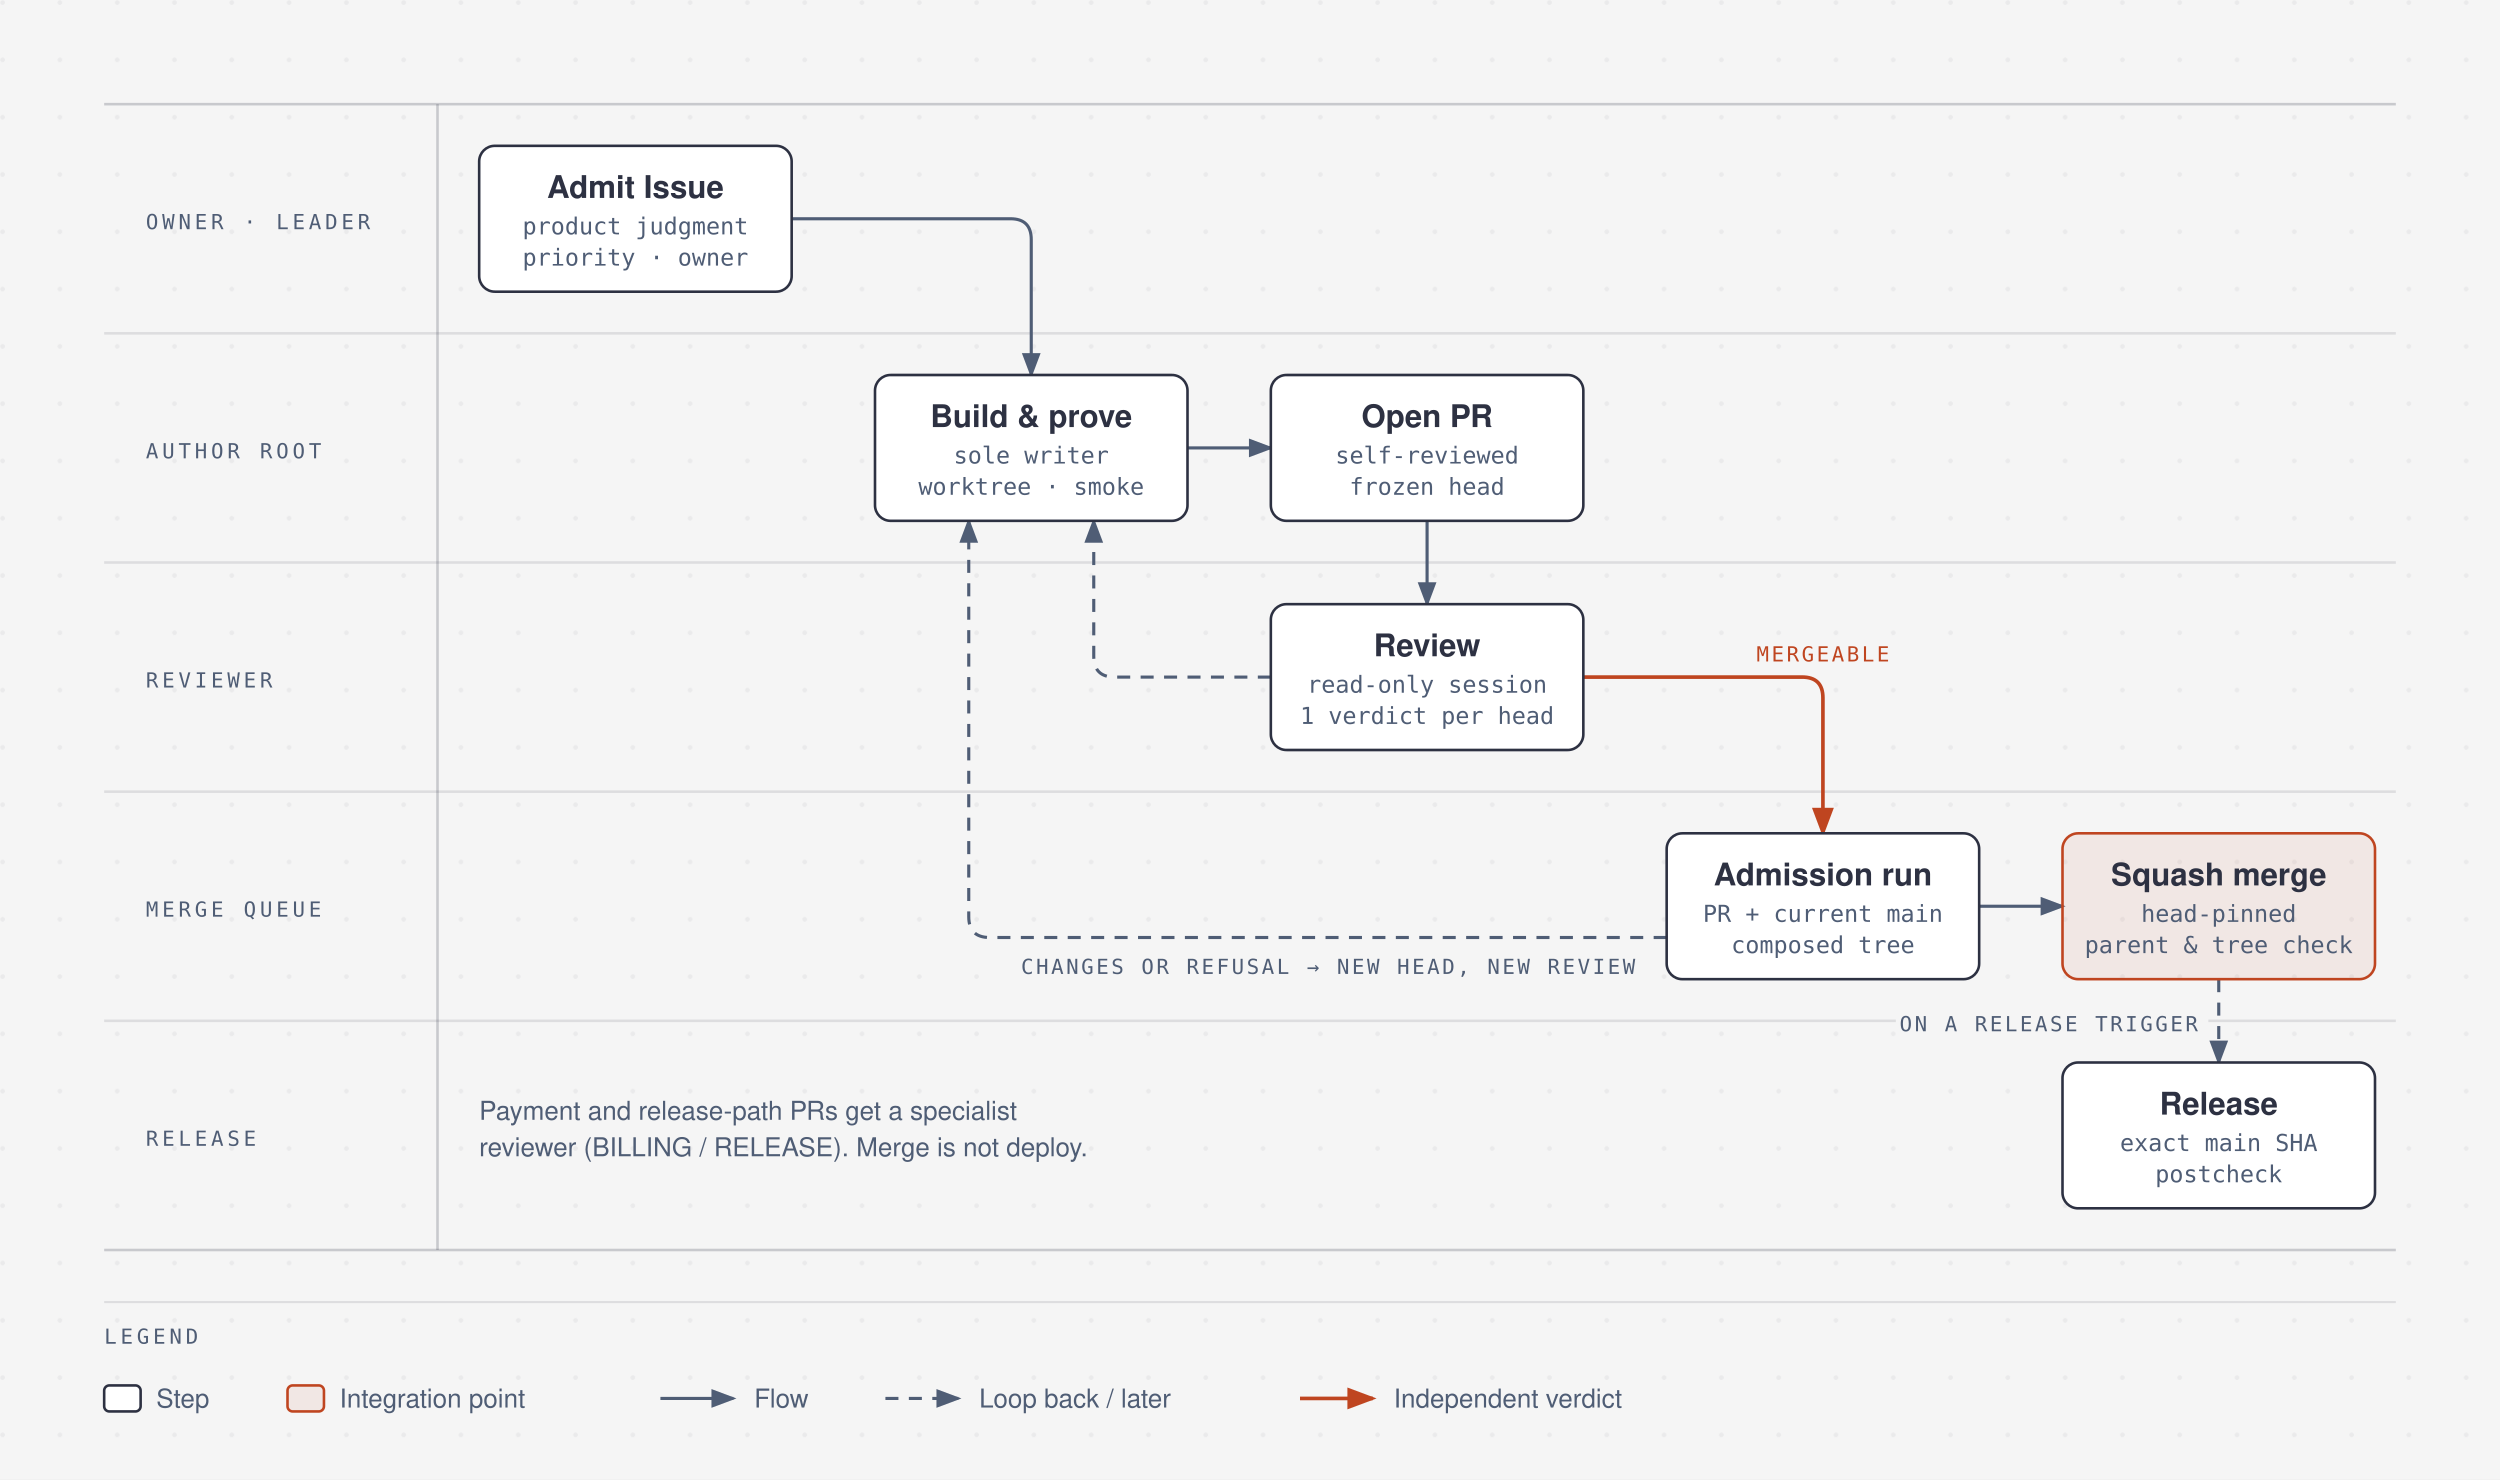
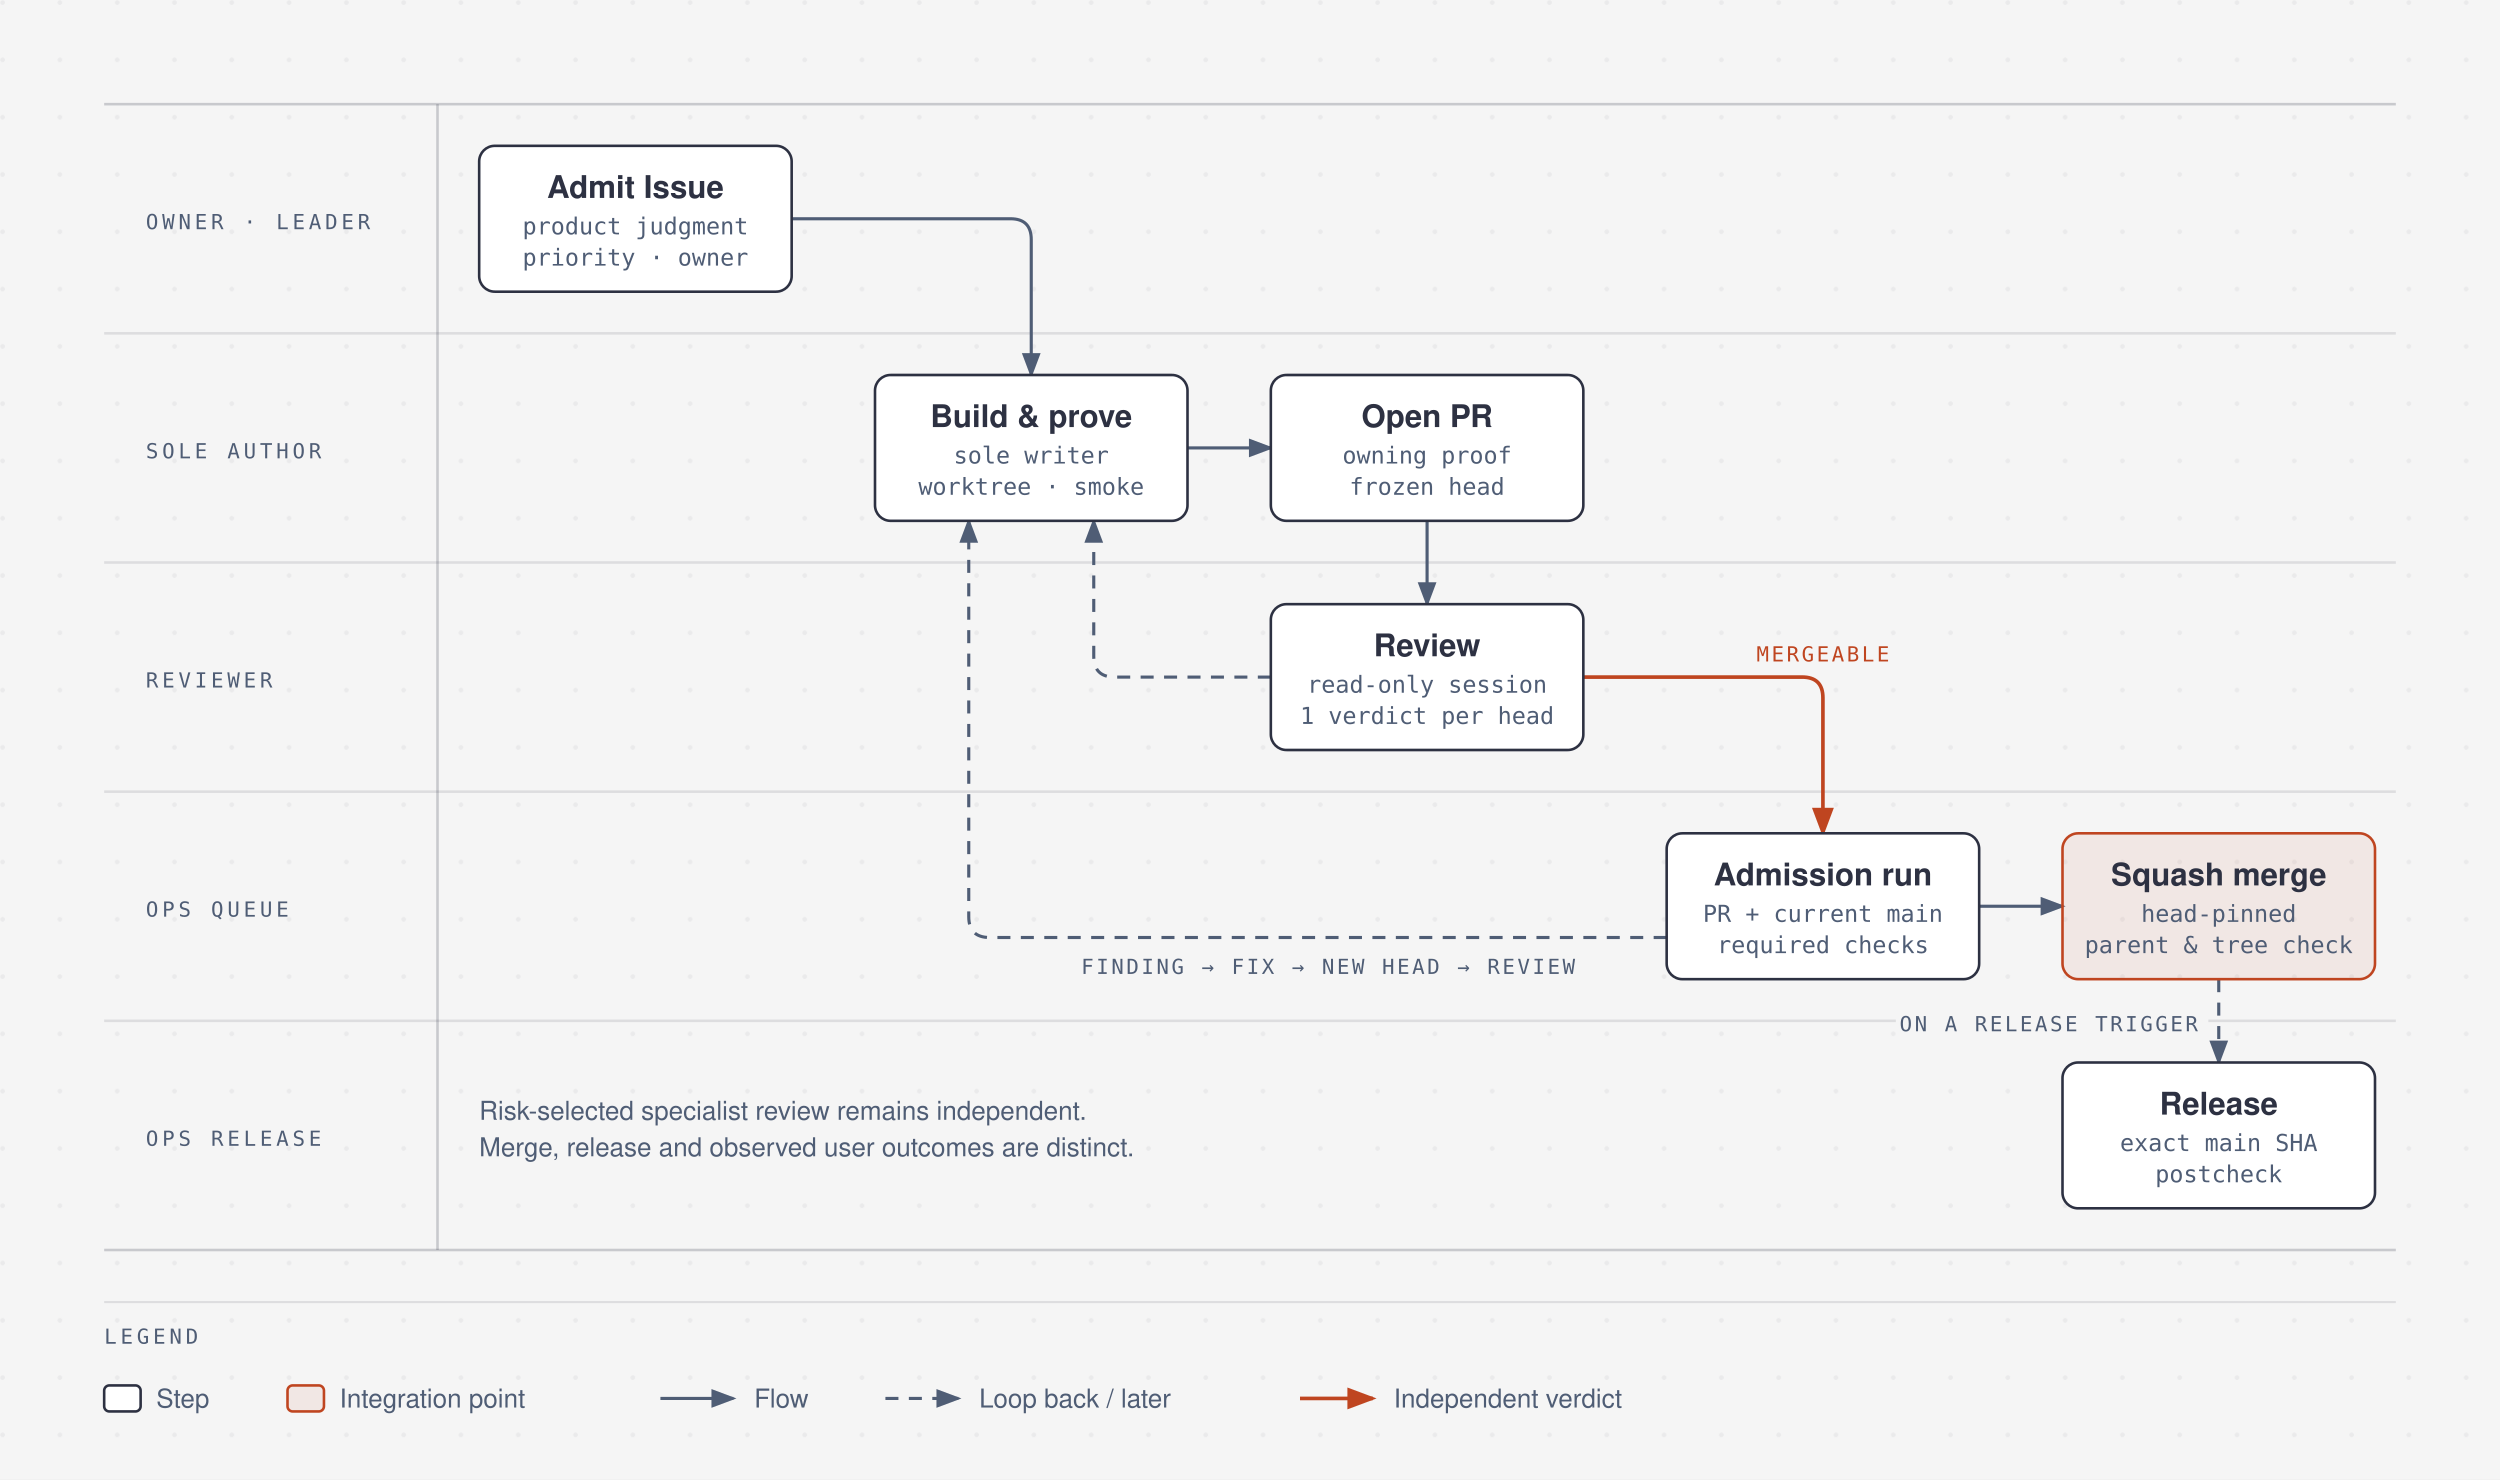
<svg xmlns="http://www.w3.org/2000/svg" viewBox="0 0 960 568" role="img" aria-labelledby="change-lifecycle-title change-lifecycle-desc" id="lifecycle-root">
  <defs>
    <style>#lifecycle-root { font-family: -apple-system, BlinkMacSystemFont, 'Segoe UI', Helvetica, Arial, sans-serif; color: #2d3142; }
      #lifecycle-root .diagram-container { width: 100%; overflow-x: auto; }
      @media print {
#lifecycle-root .diagram-container { overflow-x: visible; }
}</style>
    <pattern id="lifecycle-dots" width="22" height="22" patternUnits="userSpaceOnUse">
      <circle cx="1" cy="1" r="0.9" fill="#2d3142" fill-opacity="0.10" />
    </pattern>
    <marker id="lifecycle-arrow" markerWidth="8" markerHeight="6" refX="7" refY="3" orient="auto">
      <polygon points="0 0, 8 3, 0 6" fill="#4f5d75" />
    </marker>
    <marker id="lifecycle-arrow-start" markerWidth="8" markerHeight="6" refX="1" refY="3" orient="auto">
      <polygon points="8 0, 0 3, 8 6" fill="#4f5d75" />
    </marker>
    <marker id="lifecycle-arrow-accent" markerWidth="8" markerHeight="6" refX="7" refY="3" orient="auto">
      <polygon points="0 0, 8 3, 0 6" fill="#bf4520" />
    </marker>
  </defs>
  <rect width="100%" height="100%" fill="#f5f5f5" />
  <rect width="100%" height="100%" fill="url(#lifecycle-dots)" opacity="0.55" />
  <line x1="40" y1="40" x2="920" y2="40" stroke="#2d3142" stroke-width="1" stroke-opacity="0.22" />
  <line x1="40" y1="128" x2="920" y2="128" stroke="#2d3142" stroke-width="1" stroke-opacity="0.12" />
  <line x1="40" y1="216" x2="920" y2="216" stroke="#2d3142" stroke-width="1" stroke-opacity="0.12" />
  <line x1="40" y1="304" x2="920" y2="304" stroke="#2d3142" stroke-width="1" stroke-opacity="0.12" />
  <line x1="40" y1="392" x2="920" y2="392" stroke="#2d3142" stroke-width="1" stroke-opacity="0.12" />
  <line x1="40" y1="480" x2="920" y2="480" stroke="#2d3142" stroke-width="1" stroke-opacity="0.22" />
  <line x1="168" y1="40" x2="168" y2="480" stroke="#2d3142" stroke-width="1" stroke-opacity="0.22" />
  <text x="56" y="88" fill="#4f5d75" font-size="8" font-weight="500" font-family="ui-monospace, SFMono-Regular, Menlo, Consolas, monospace" text-anchor="start" letter-spacing="0.18em">OWNER · LEADER</text>
-   <text x="56" y="176" fill="#4f5d75" font-size="8" font-weight="500" font-family="ui-monospace, SFMono-Regular, Menlo, Consolas, monospace" text-anchor="start" letter-spacing="0.18em">AUTHOR ROOT</text>
+   <text x="56" y="176" fill="#4f5d75" font-size="8" font-weight="500" font-family="ui-monospace, SFMono-Regular, Menlo, Consolas, monospace" text-anchor="start" letter-spacing="0.18em">SOLE AUTHOR</text>
  <text x="56" y="264" fill="#4f5d75" font-size="8" font-weight="500" font-family="ui-monospace, SFMono-Regular, Menlo, Consolas, monospace" text-anchor="start" letter-spacing="0.18em">REVIEWER</text>
-   <text x="56" y="352" fill="#4f5d75" font-size="8" font-weight="500" font-family="ui-monospace, SFMono-Regular, Menlo, Consolas, monospace" text-anchor="start" letter-spacing="0.18em">MERGE QUEUE</text>
-   <text x="56" y="440" fill="#4f5d75" font-size="8" font-weight="500" font-family="ui-monospace, SFMono-Regular, Menlo, Consolas, monospace" text-anchor="start" letter-spacing="0.18em">RELEASE</text>
+   <text x="56" y="352" fill="#4f5d75" font-size="8" font-weight="500" font-family="ui-monospace, SFMono-Regular, Menlo, Consolas, monospace" text-anchor="start" letter-spacing="0.18em">OPS QUEUE</text>
+   <text x="56" y="440" fill="#4f5d75" font-size="8" font-weight="500" font-family="ui-monospace, SFMono-Regular, Menlo, Consolas, monospace" text-anchor="start" letter-spacing="0.18em">OPS RELEASE</text>
  <path d="M 304,84 H 388 Q 396,84 396,92 V 144" fill="none" stroke="#4f5d75" stroke-width="1.2" marker-end="url(#lifecycle-arrow)" />
  <path d="M 456,172 H 488" fill="none" stroke="#4f5d75" stroke-width="1.2" marker-end="url(#lifecycle-arrow)" />
  <path d="M 548,200 V 232" fill="none" stroke="#4f5d75" stroke-width="1.2" marker-end="url(#lifecycle-arrow)" />
  <path d="M 608,260 H 692 Q 700,260 700,268 V 320" fill="none" stroke="#bf4520" stroke-width="1.4" marker-end="url(#lifecycle-arrow-accent)" />
  <path d="M 760,348 H 792" fill="none" stroke="#4f5d75" stroke-width="1.2" marker-end="url(#lifecycle-arrow)" />
  <path d="M 852,376 V 408" fill="none" stroke="#4f5d75" stroke-width="1.2" stroke-dasharray="5,4" marker-end="url(#lifecycle-arrow)" />
  <path d="M 488,260 H 428 Q 420,260 420,252 V 200" fill="none" stroke="#4f5d75" stroke-width="1.2" stroke-dasharray="5,4" marker-end="url(#lifecycle-arrow)" />
  <path d="M 640,360 H 380 Q 372,360 372,352 V 200" fill="none" stroke="#4f5d75" stroke-width="1.2" stroke-dasharray="5,4" marker-end="url(#lifecycle-arrow)" />
  <rect x="670.8" y="245" width="58.4" height="12" rx="2" fill="#f5f5f5" />
  <text x="700" y="254" fill="#bf4520" font-size="8" font-weight="400" font-family="ui-monospace, SFMono-Regular, Menlo, Consolas, monospace" text-anchor="middle" letter-spacing="0.12em">MERGEABLE</text>
  <rect x="391.2" y="365" width="237.6" height="12" rx="2" fill="#f5f5f5" />
-   <text x="510" y="374" fill="#4f5d75" font-size="8" font-weight="400" font-family="ui-monospace, SFMono-Regular, Menlo, Consolas, monospace" text-anchor="middle" letter-spacing="0.12em">CHANGES OR REFUSAL → NEW HEAD, NEW REVIEW</text>
+   <text x="510" y="374" fill="#4f5d75" font-size="8" font-weight="400" font-family="ui-monospace, SFMono-Regular, Menlo, Consolas, monospace" text-anchor="middle" letter-spacing="0.12em">FINDING → FIX → NEW HEAD → REVIEW</text>
  <rect x="728.0" y="387" width="120.0" height="12" rx="2" fill="#f5f5f5" />
  <text x="844" y="396" fill="#4f5d75" font-size="8" font-weight="400" font-family="ui-monospace, SFMono-Regular, Menlo, Consolas, monospace" text-anchor="end" letter-spacing="0.12em">ON A RELEASE TRIGGER</text>
  <rect x="184" y="56" width="120" height="56" rx="6" fill="#ffffff" stroke="#2d3142" stroke-width="1" />
  <text x="244.0" y="76.0" fill="#2d3142" font-size="12" font-weight="600" font-family="-apple-system, BlinkMacSystemFont, 'Segoe UI', Helvetica, Arial, sans-serif" text-anchor="middle">Admit Issue</text>
  <text x="244.0" y="90.0" fill="#4f5d75" font-size="9" font-weight="400" font-family="ui-monospace, SFMono-Regular, Menlo, Consolas, monospace" text-anchor="middle">product judgment</text>
  <text x="244.0" y="102.0" fill="#4f5d75" font-size="9" font-weight="400" font-family="ui-monospace, SFMono-Regular, Menlo, Consolas, monospace" text-anchor="middle">priority · owner</text>
  <rect x="336" y="144" width="120" height="56" rx="6" fill="#ffffff" stroke="#2d3142" stroke-width="1" />
  <text x="396.0" y="164.0" fill="#2d3142" font-size="12" font-weight="600" font-family="-apple-system, BlinkMacSystemFont, 'Segoe UI', Helvetica, Arial, sans-serif" text-anchor="middle">Build &amp; prove</text>
  <text x="396.0" y="178.0" fill="#4f5d75" font-size="9" font-weight="400" font-family="ui-monospace, SFMono-Regular, Menlo, Consolas, monospace" text-anchor="middle">sole writer</text>
  <text x="396.0" y="190.0" fill="#4f5d75" font-size="9" font-weight="400" font-family="ui-monospace, SFMono-Regular, Menlo, Consolas, monospace" text-anchor="middle">worktree · smoke</text>
  <rect x="488" y="144" width="120" height="56" rx="6" fill="#ffffff" stroke="#2d3142" stroke-width="1" />
  <text x="548.0" y="164.0" fill="#2d3142" font-size="12" font-weight="600" font-family="-apple-system, BlinkMacSystemFont, 'Segoe UI', Helvetica, Arial, sans-serif" text-anchor="middle">Open PR</text>
-   <text x="548.0" y="178.0" fill="#4f5d75" font-size="9" font-weight="400" font-family="ui-monospace, SFMono-Regular, Menlo, Consolas, monospace" text-anchor="middle">self-reviewed</text>
+   <text x="548.0" y="178.0" fill="#4f5d75" font-size="9" font-weight="400" font-family="ui-monospace, SFMono-Regular, Menlo, Consolas, monospace" text-anchor="middle">owning proof</text>
  <text x="548.0" y="190.0" fill="#4f5d75" font-size="9" font-weight="400" font-family="ui-monospace, SFMono-Regular, Menlo, Consolas, monospace" text-anchor="middle">frozen head</text>
  <rect x="488" y="232" width="120" height="56" rx="6" fill="#ffffff" stroke="#2d3142" stroke-width="1" />
  <text x="548.0" y="252.0" fill="#2d3142" font-size="12" font-weight="600" font-family="-apple-system, BlinkMacSystemFont, 'Segoe UI', Helvetica, Arial, sans-serif" text-anchor="middle">Review</text>
  <text x="548.0" y="266.0" fill="#4f5d75" font-size="9" font-weight="400" font-family="ui-monospace, SFMono-Regular, Menlo, Consolas, monospace" text-anchor="middle">read-only session</text>
  <text x="548.0" y="278.0" fill="#4f5d75" font-size="9" font-weight="400" font-family="ui-monospace, SFMono-Regular, Menlo, Consolas, monospace" text-anchor="middle">1 verdict per head</text>
  <rect x="640" y="320" width="120" height="56" rx="6" fill="#ffffff" stroke="#2d3142" stroke-width="1" />
  <text x="700.0" y="340.0" fill="#2d3142" font-size="12" font-weight="600" font-family="-apple-system, BlinkMacSystemFont, 'Segoe UI', Helvetica, Arial, sans-serif" text-anchor="middle">Admission run</text>
  <text x="700.0" y="354.0" fill="#4f5d75" font-size="9" font-weight="400" font-family="ui-monospace, SFMono-Regular, Menlo, Consolas, monospace" text-anchor="middle">PR + current main</text>
-   <text x="700.0" y="366.0" fill="#4f5d75" font-size="9" font-weight="400" font-family="ui-monospace, SFMono-Regular, Menlo, Consolas, monospace" text-anchor="middle">composed tree</text>
+   <text x="700.0" y="366.0" fill="#4f5d75" font-size="9" font-weight="400" font-family="ui-monospace, SFMono-Regular, Menlo, Consolas, monospace" text-anchor="middle">required checks</text>
  <rect x="792" y="320" width="120" height="56" rx="6" fill="#bf4520" stroke="#bf4520" stroke-width="1" fill-opacity="0.08" />
  <text x="852.0" y="340.0" fill="#2d3142" font-size="12" font-weight="600" font-family="-apple-system, BlinkMacSystemFont, 'Segoe UI', Helvetica, Arial, sans-serif" text-anchor="middle">Squash merge</text>
  <text x="852.0" y="354.0" fill="#4f5d75" font-size="9" font-weight="400" font-family="ui-monospace, SFMono-Regular, Menlo, Consolas, monospace" text-anchor="middle">head-pinned</text>
  <text x="852.0" y="366.0" fill="#4f5d75" font-size="9" font-weight="400" font-family="ui-monospace, SFMono-Regular, Menlo, Consolas, monospace" text-anchor="middle">parent &amp; tree check</text>
  <rect x="792" y="408" width="120" height="56" rx="6" fill="#ffffff" stroke="#2d3142" stroke-width="1" />
  <text x="852.0" y="428.0" fill="#2d3142" font-size="12" font-weight="600" font-family="-apple-system, BlinkMacSystemFont, 'Segoe UI', Helvetica, Arial, sans-serif" text-anchor="middle">Release</text>
  <text x="852.0" y="442.0" fill="#4f5d75" font-size="9" font-weight="400" font-family="ui-monospace, SFMono-Regular, Menlo, Consolas, monospace" text-anchor="middle">exact main SHA</text>
  <text x="852.0" y="454.0" fill="#4f5d75" font-size="9" font-weight="400" font-family="ui-monospace, SFMono-Regular, Menlo, Consolas, monospace" text-anchor="middle">postcheck</text>
-   <text x="184" y="430" fill="#4f5d75" font-size="10" font-weight="400" font-family="-apple-system, BlinkMacSystemFont, 'Segoe UI', Helvetica, Arial, sans-serif" text-anchor="start">Payment and release-path PRs get a specialist</text>
-   <text x="184" y="444" fill="#4f5d75" font-size="10" font-weight="400" font-family="-apple-system, BlinkMacSystemFont, 'Segoe UI', Helvetica, Arial, sans-serif" text-anchor="start">reviewer (BILLING / RELEASE). Merge is not deploy.</text>
+   <text x="184" y="430" fill="#4f5d75" font-size="10" font-weight="400" font-family="-apple-system, BlinkMacSystemFont, 'Segoe UI', Helvetica, Arial, sans-serif" text-anchor="start">Risk-selected specialist review remains independent.</text>
+   <text x="184" y="444" fill="#4f5d75" font-size="10" font-weight="400" font-family="-apple-system, BlinkMacSystemFont, 'Segoe UI', Helvetica, Arial, sans-serif" text-anchor="start">Merge, release and observed user outcomes are distinct.</text>
  <line x1="40" y1="500" x2="920" y2="500" stroke="#2d3142" stroke-width="0.8" stroke-opacity="0.12" />
  <text x="40" y="516" fill="#4f5d75" font-size="8" font-weight="500" font-family="ui-monospace, SFMono-Regular, Menlo, Consolas, monospace" text-anchor="start" letter-spacing="0.18em">LEGEND</text>
  <rect x="40" y="532" width="14" height="10" rx="2" fill="#ffffff" stroke="#2d3142" stroke-width="1" />
  <text x="60" y="540.5" fill="#4f5d75" font-size="10" font-weight="400" font-family="-apple-system, BlinkMacSystemFont, 'Segoe UI', Helvetica, Arial, sans-serif" text-anchor="start">Step</text>
  <rect x="110.4" y="532" width="14" height="10" rx="2" fill="#bf4520" stroke="#bf4520" stroke-width="1" fill-opacity="0.08" />
  <text x="130.4" y="540.5" fill="#4f5d75" font-size="10" font-weight="400" font-family="-apple-system, BlinkMacSystemFont, 'Segoe UI', Helvetica, Arial, sans-serif" text-anchor="start">Integration point</text>
  <path d="M 253.6,537 H 281.6" fill="none" stroke="#4f5d75" stroke-width="1.2" marker-end="url(#lifecycle-arrow)" />
  <text x="289.6" y="540.5" fill="#4f5d75" font-size="10" font-weight="400" font-family="-apple-system, BlinkMacSystemFont, 'Segoe UI', Helvetica, Arial, sans-serif" text-anchor="start">Flow</text>
  <path d="M 340.0,537 H 368.0" fill="none" stroke="#4f5d75" stroke-width="1.2" stroke-dasharray="5,4" marker-end="url(#lifecycle-arrow)" />
  <text x="376.0" y="540.5" fill="#4f5d75" font-size="10" font-weight="400" font-family="-apple-system, BlinkMacSystemFont, 'Segoe UI', Helvetica, Arial, sans-serif" text-anchor="start">Loop back / later</text>
  <path d="M 499.2,537 H 527.2" fill="none" stroke="#bf4520" stroke-width="1.4" marker-end="url(#lifecycle-arrow-accent)" />
  <text x="535.2" y="540.5" fill="#4f5d75" font-size="10" font-weight="400" font-family="-apple-system, BlinkMacSystemFont, 'Segoe UI', Helvetica, Arial, sans-serif" text-anchor="start">Independent verdict</text>
</svg>
